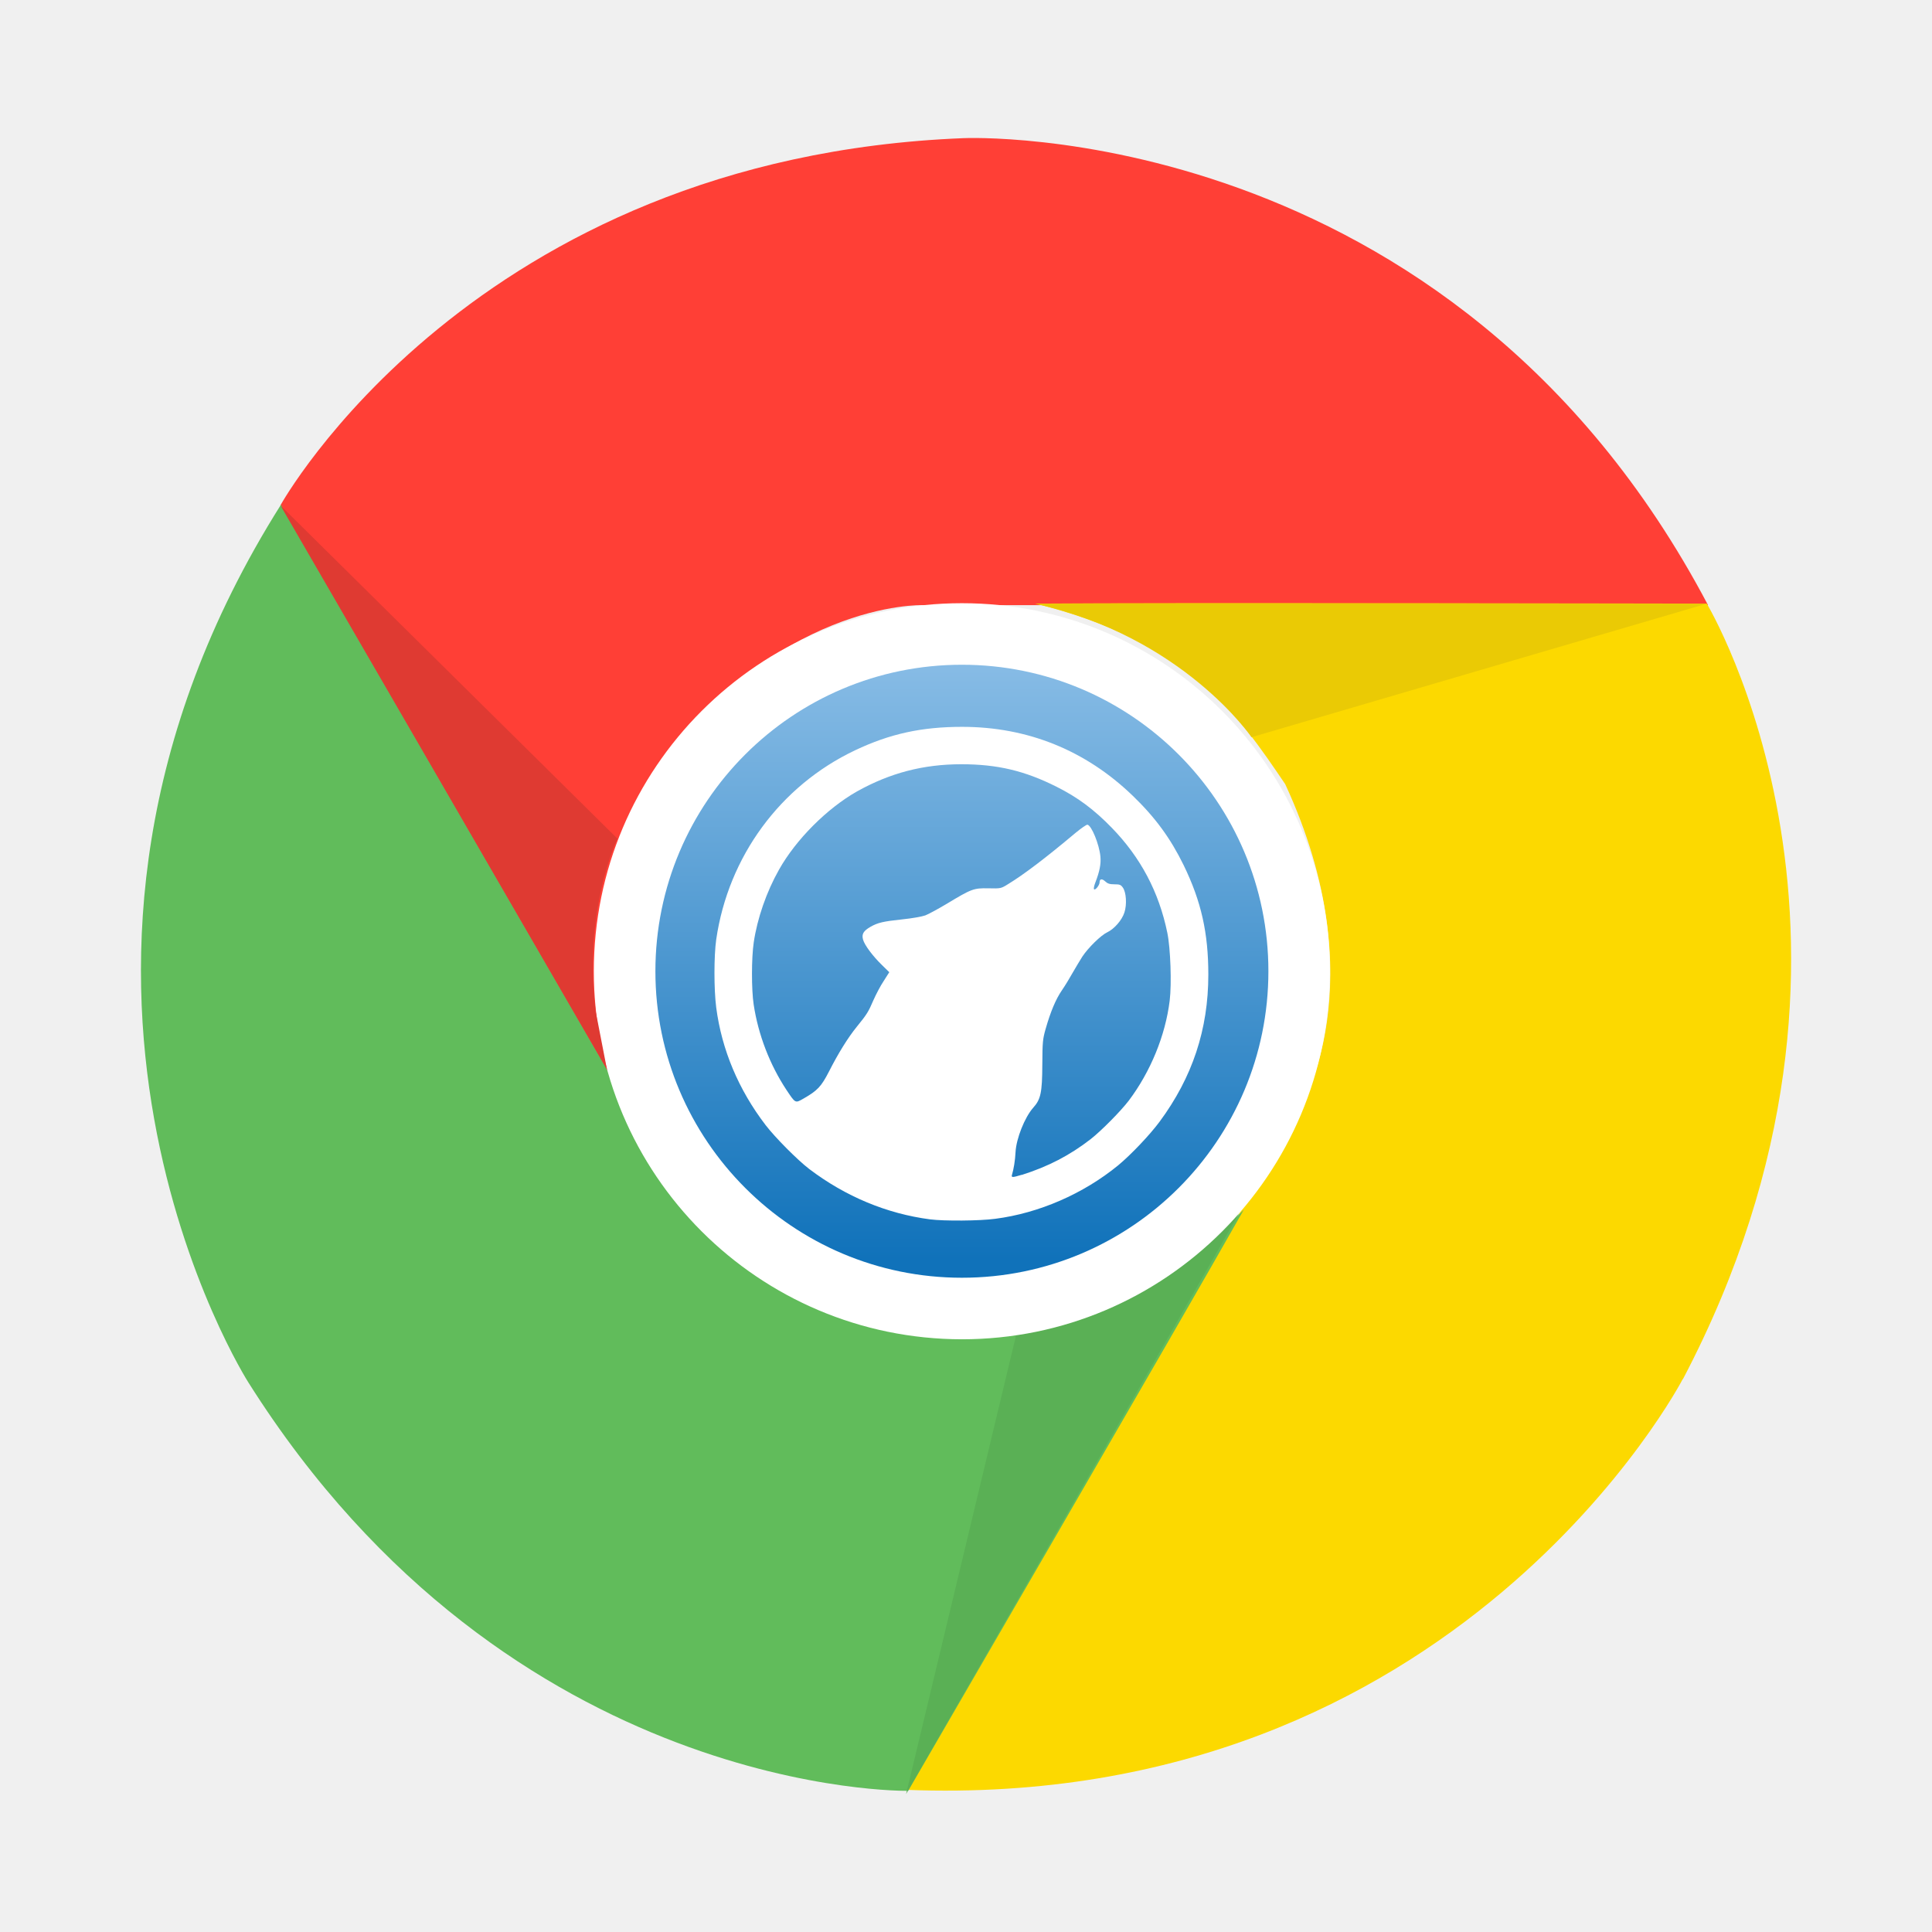
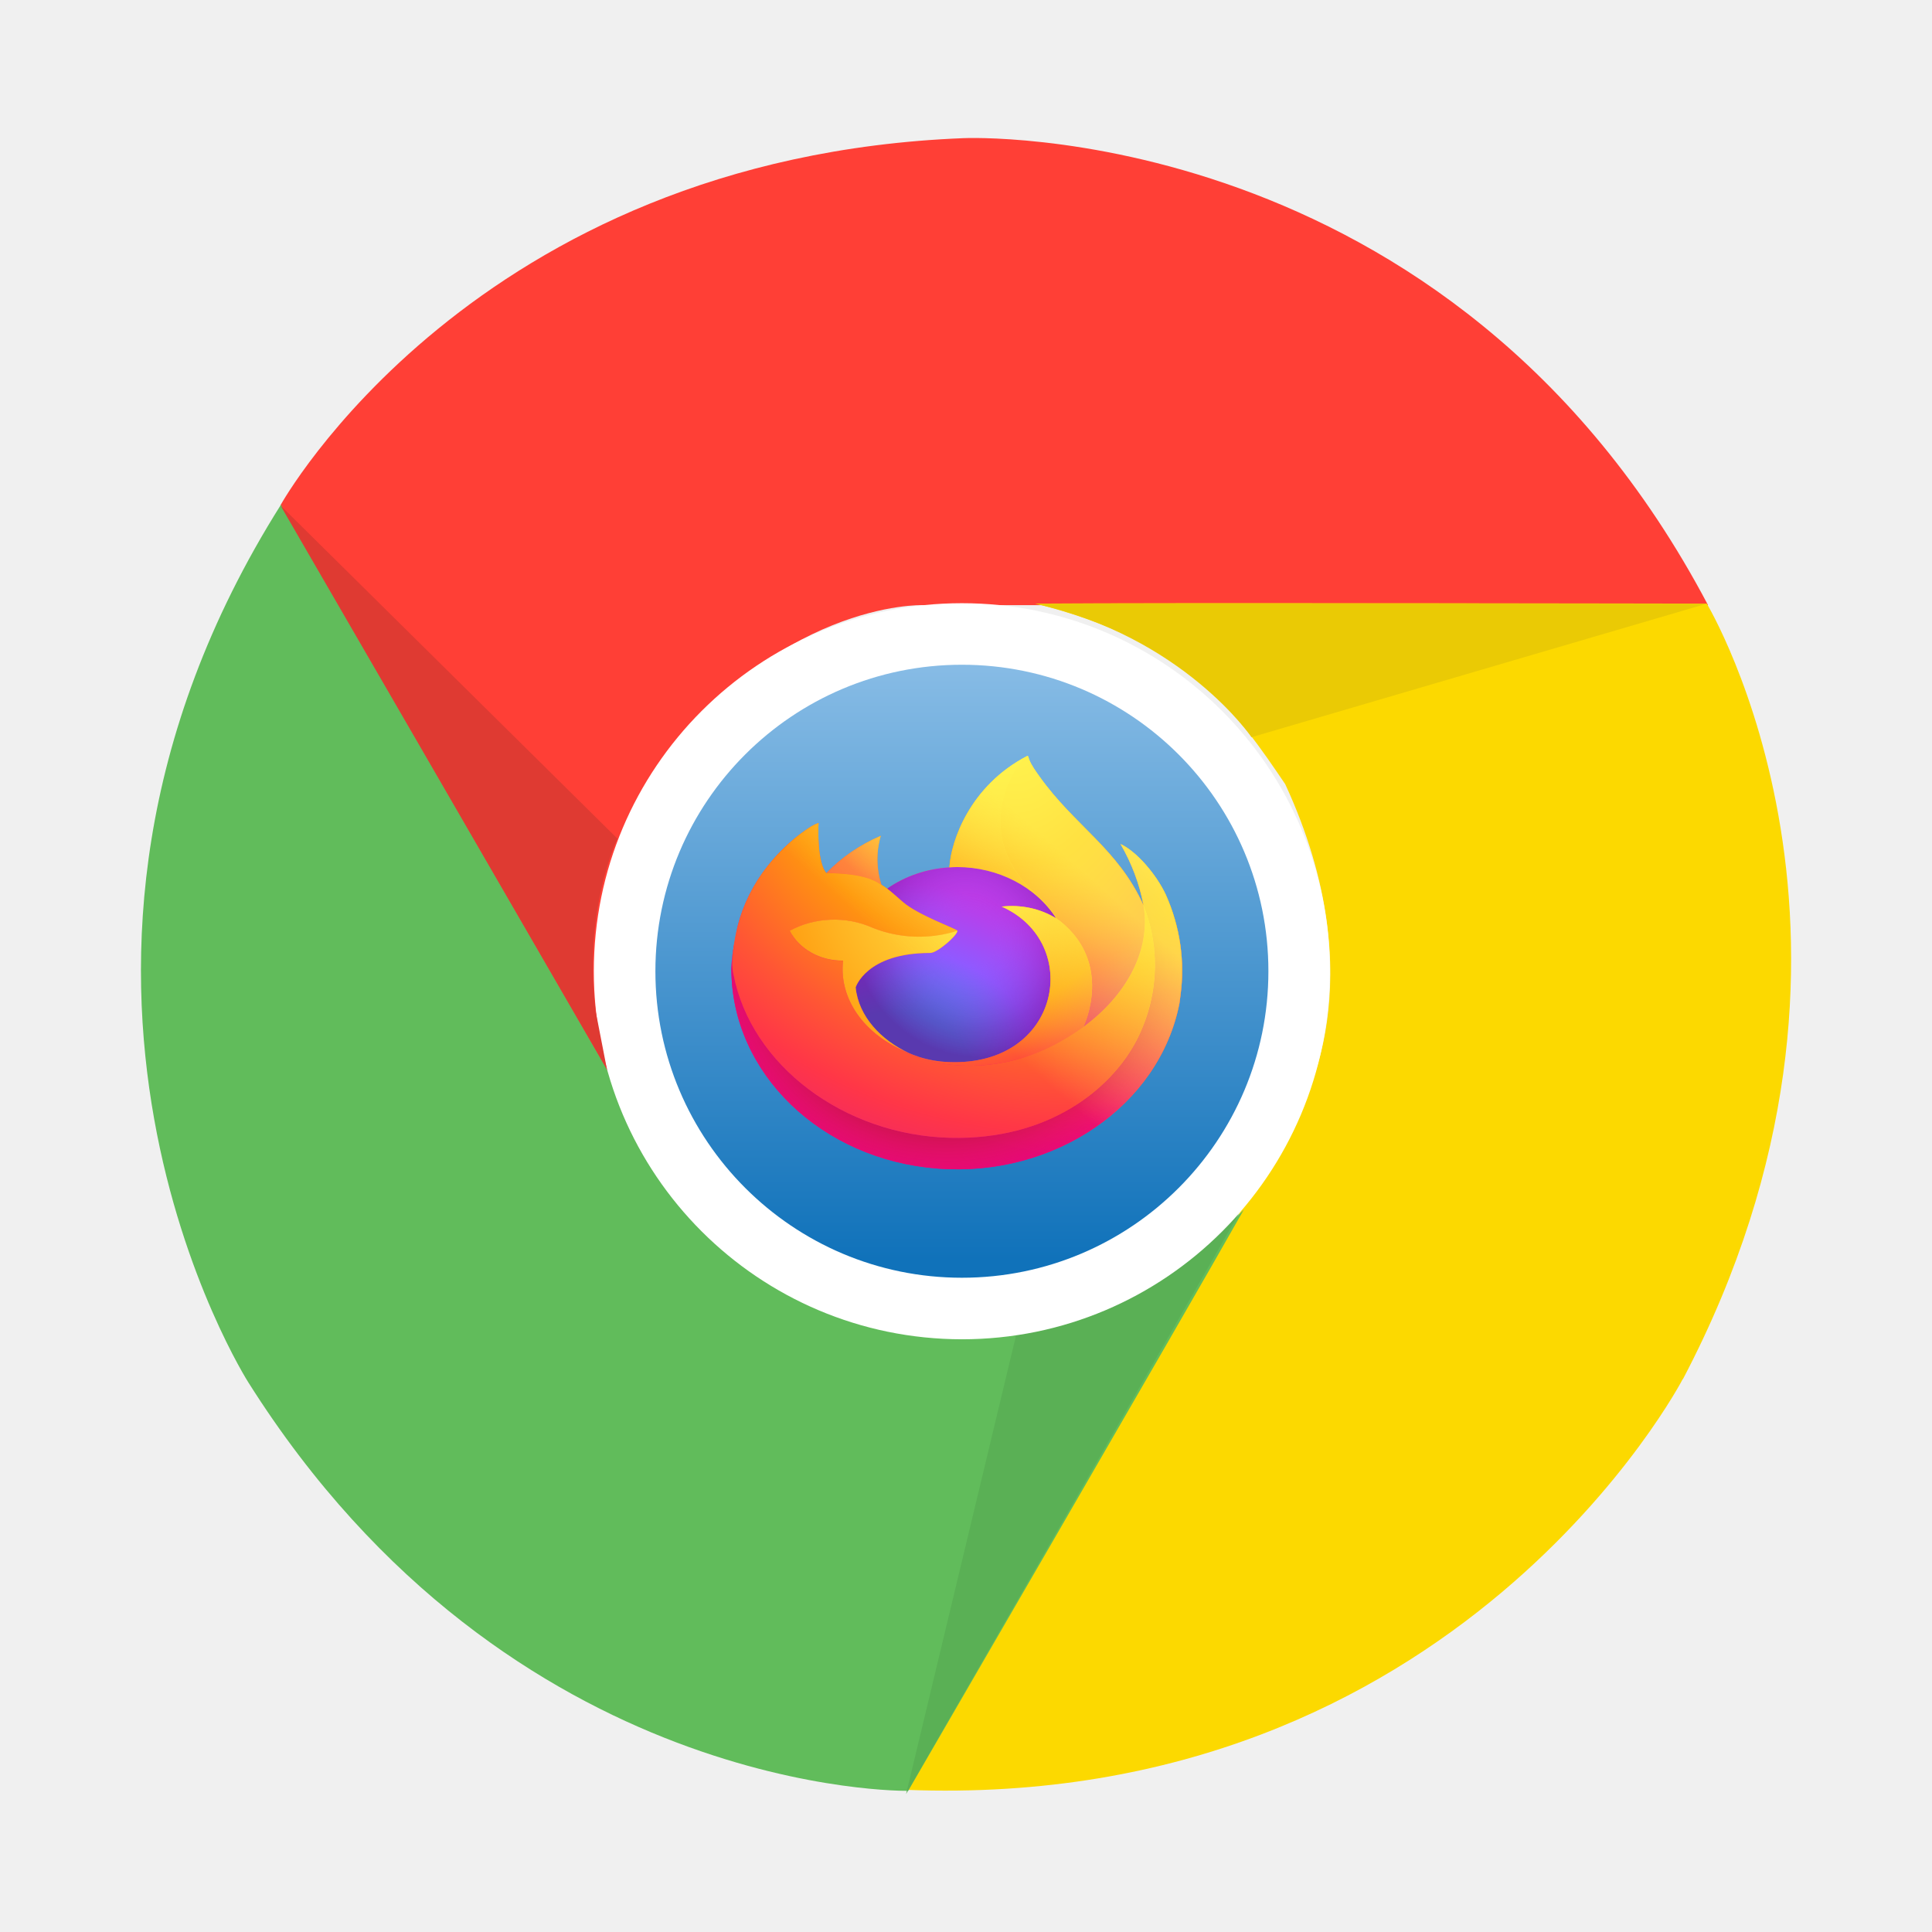
<svg xmlns="http://www.w3.org/2000/svg" width="800px" height="800px" viewBox="0 0 14 14" role="img" focusable="false" aria-hidden="true" version="1.1" id="svg25">
  <defs id="defs7">
    <linearGradient id="a" x1="127.47" x2="127.47" y1="82.259" y2="173.666" gradientUnits="userSpaceOnUse">
      <stop offset="0%" stop-color="#86BBE5" id="stop2" />
      <stop offset="100%" stop-color="#1072BA" id="stop4" />
+     </linearGradient>
+     <linearGradient id="a-3" x1="70.79" x2="6.447" y1="12.39" y2="74.47" gradientTransform="translate(-1.3,-0.004086)" gradientUnits="userSpaceOnUse">
+       <stop stop-color="#fff44f" offset=".048" id="stop4-6" />
+       <stop stop-color="#ffe847" offset=".111" id="stop6" />
+       <stop stop-color="#ffc830" offset=".225" id="stop8" />
+       <stop stop-color="#ff980e" offset=".368" id="stop10" />
+       <stop stop-color="#ff8b16" offset=".401" id="stop12" />
+       <stop stop-color="#ff672a" offset=".462" id="stop14" />
+       <stop stop-color="#ff3647" offset=".534" id="stop16" />
+       <stop stop-color="#e31587" offset=".705" id="stop18" />
+     </linearGradient>
+     <radialGradient id="b" cx="-7907" cy="-8515" r="80.8" gradientTransform="translate(7974,8524)" gradientUnits="userSpaceOnUse">
+       <stop stop-color="#ffbd4f" offset=".129" id="stop21" />
+       <stop stop-color="#ffac31" offset=".186" id="stop23" />
+       <stop stop-color="#ff9d17" offset=".247" id="stop25" />
+       <stop stop-color="#ff980e" offset=".283" id="stop27" />
+       <stop stop-color="#ff563b" offset=".403" id="stop29" />
+       <stop stop-color="#ff3750" offset=".467" id="stop31" />
+       <stop stop-color="#f5156c" offset=".71" id="stop33" />
+       <stop stop-color="#eb0878" offset=".782" id="stop35" />
+       <stop stop-color="#e50080" offset=".86" id="stop37" />
+     </radialGradient>
+     <radialGradient id="c" cx="-7937" cy="-8482" r="80.8" gradientTransform="translate(7974,8524)" gradientUnits="userSpaceOnUse">
+       <stop stop-color="#960e18" offset=".3" id="stop40" />
+       <stop stop-color="#b11927" stop-opacity=".74" offset=".351" id="stop42" />
+       <stop stop-color="#db293d" stop-opacity=".343" offset=".435" id="stop44" />
+       <stop stop-color="#f5334b" stop-opacity=".094" offset=".497" id="stop46" />
+       <stop stop-color="#ff3750" stop-opacity="0" offset=".53" id="stop48" />
+     </radialGradient>
+     <radialGradient id="d" cx="-7927" cy="-8533" r="58.53" gradientTransform="translate(7974,8524)" gradientUnits="userSpaceOnUse">
+       <stop stop-color="#fff44f" offset=".132" id="stop51" />
+       <stop stop-color="#ffdc3e" offset=".252" id="stop53" />
+       <stop stop-color="#ff9d12" offset=".506" id="stop55" />
+       <stop stop-color="#ff980e" offset=".526" id="stop57" />
+     </radialGradient>
+     <radialGradient id="e" cx="-7946" cy="-8461" r="38.47" gradientTransform="translate(7974,8524)" gradientUnits="userSpaceOnUse">
+       <stop stop-color="#3a8ee6" offset=".353" id="stop60" />
+       <stop stop-color="#5c79f0" offset=".472" id="stop62" />
+       <stop stop-color="#9059ff" offset=".669" id="stop64" />
+       <stop stop-color="#c139e6" offset="1" id="stop66" />
+     </radialGradient>
+     <radialGradient id="f" cx="-7936" cy="-8492" r="20.4" gradientTransform="matrix(0.972,-0.235,0.275,1.138,10090,7834)" gradientUnits="userSpaceOnUse">
+       <stop stop-color="#9059ff" stop-opacity="0" offset=".206" id="stop69" />
+       <stop stop-color="#8c4ff3" stop-opacity=".064" offset=".278" id="stop71" />
+       <stop stop-color="#7716a8" stop-opacity=".45" offset=".747" id="stop73" />
+       <stop stop-color="#6e008b" stop-opacity=".6" offset=".975" id="stop75" />
+     </radialGradient>
+     <radialGradient id="g" cx="-7938" cy="-8518" r="27.68" gradientTransform="translate(7974,8524)" gradientUnits="userSpaceOnUse">
+       <stop stop-color="#ffe226" offset="0" id="stop78" />
+       <stop stop-color="#ffdb27" offset=".121" id="stop80" />
+       <stop stop-color="#ffc82a" offset=".295" id="stop82" />
+       <stop stop-color="#ffa930" offset=".502" id="stop84" />
+       <stop stop-color="#ff7e37" offset=".732" id="stop86" />
+       <stop stop-color="#ff7139" offset=".792" id="stop88" />
+     </radialGradient>
+     <radialGradient id="h" cx="-7916" cy="-8536" r="118.1" gradientTransform="translate(7974,8524)" gradientUnits="userSpaceOnUse">
+       <stop stop-color="#fff44f" offset=".113" id="stop91" />
+       <stop stop-color="#ff980e" offset=".456" id="stop93" />
+       <stop stop-color="#ff5634" offset=".622" id="stop95" />
+       <stop stop-color="#ff3647" offset=".716" id="stop97" />
+       <stop stop-color="#e31587" offset=".904" id="stop99" />
+     </radialGradient>
+     <radialGradient id="i" cx="-7927" cy="-8523" r="86.5" gradientTransform="matrix(0.105,0.995,-0.653,0.069,-4685,8470)" gradientUnits="userSpaceOnUse">
+       <stop stop-color="#fff44f" offset="0" id="stop102" />
+       <stop stop-color="#ffe847" offset=".06" id="stop104" />
+       <stop stop-color="#ffc830" offset=".168" id="stop106" />
+       <stop stop-color="#ff980e" offset=".304" id="stop108" />
+       <stop stop-color="#ff8b16" offset=".356" id="stop110" />
+       <stop stop-color="#ff672a" offset=".455" id="stop112" />
+       <stop stop-color="#ff3647" offset=".57" id="stop114" />
+       <stop stop-color="#e31587" offset=".737" id="stop116" />
+     </radialGradient>
+     <radialGradient id="j" cx="-7938" cy="-8508" r="73.72" gradientTransform="translate(7974,8524)" gradientUnits="userSpaceOnUse">
+       <stop stop-color="#fff44f" offset=".137" id="stop119" />
+       <stop stop-color="#ff980e" offset=".48" id="stop121" />
+       <stop stop-color="#ff5634" offset=".592" id="stop123" />
+       <stop stop-color="#ff3647" offset=".655" id="stop125" />
+       <stop stop-color="#e31587" offset=".904" id="stop127" />
+     </radialGradient>
+     <radialGradient id="k" cx="-7919" cy="-8504" r="80.69" gradientTransform="translate(7974,8524)" gradientUnits="userSpaceOnUse">
+       <stop stop-color="#fff44f" offset=".094" id="stop130" />
+       <stop stop-color="#ffe141" offset=".231" id="stop132" />
+       <stop stop-color="#ffaf1e" offset=".509" id="stop134" />
+       <stop stop-color="#ff980e" offset=".626" id="stop136" />
+     </radialGradient>
+     <linearGradient id="l" x1="70.01" x2="15.27" y1="12.06" y2="66.81" gradientTransform="translate(-1.3,-0.004086)" gradientUnits="userSpaceOnUse">
+       <stop stop-color="#fff44f" stop-opacity=".8" offset=".167" id="stop139" />
+       <stop stop-color="#fff44f" stop-opacity=".634" offset=".266" id="stop141" />
+       <stop stop-color="#fff44f" stop-opacity=".217" offset=".489" id="stop143" />
+       <stop stop-color="#fff44f" stop-opacity="0" offset=".6" id="stop145" />
    </linearGradient>
  </defs>
  <path fill="#ef3f36" d="M6.985 1.001s3.524-.158 5.392 3.384H6.685S5.611 4.35 4.693 5.654c-.264.547-.547 1.11-.229 2.221-.458-.776-2.432-4.213-2.432-4.213s1.392-2.521 4.952-2.661z" id="path9" style="fill:#ff3f36;fill-opacity:1" />
  <path fill="#fcd900" d="M12.194 9.993S10.568 13.125 6.568 12.97c.494-.855 2.847-4.929 2.847-4.929s.568-.913-.102-2.359c-.341-.502-.689-1.028-1.809-1.308.901-.008 4.864 0 4.864 0s1.484 2.466-.173 5.62z" id="path11" />
  <path fill="#61bc5b" d="M1.8 10.018s-1.9-2.974.236-6.361c.493.855 2.845 4.929 2.845 4.929s.507.949 2.094 1.091c.605-.044 1.234-.082 2.038-.911-.443.784-2.432 4.211-2.432 4.211s-2.88.053-4.781-2.959z" id="path13" />
  <path fill="#5ab055" d="M6.566 13l.801-3.341s.88-.069 1.618-.878c-.458.806-2.419 4.219-2.419 4.219z" id="path15" />
  <path fill="#ffffff" d="M4.303 7.038c0-1.473 1.194-2.667 2.667-2.667S9.637 5.565 9.637 7.038c0 1.473-1.194 2.667-2.667 2.667C5.497 9.703 4.303 8.51 4.303 7.038z" id="path17" />
  <path fill="url(#a)" d="M80.004 129.056c0-26.198 21.234-47.467 47.468-47.467 26.198 0 47.467 21.234 47.467 47.467 0 26.199-21.233 47.468-47.467 47.468-26.199 0-47.468-21.269-47.468-47.468z" transform="translate(1.005895 .9994256) scale(.04679)" id="path19" />
  <path fill="#eaca05" d="M12.366 4.375L9.069 5.342s-.498-.73-1.567-.967c.928-.005 4.863 0 4.863 0z" id="path21" />
  <path fill="#df3a32" d="M4.4 7.753c-.463-.802-2.368-4.091-2.368-4.091l2.442 2.415s-.25.516-.157 1.254l.082.422z" id="path23" />
-   <path style="fill:#ffffff;stroke-width:0.009" d="M 6.74,8.836 C 6.426,8.795 6.126,8.67 5.864,8.471 5.779,8.406 5.618,8.244 5.548,8.153 5.352,7.897 5.23,7.607 5.19,7.301 5.173,7.169 5.173,6.928 5.19,6.808 5.277,6.208 5.654,5.694 6.196,5.437 6.449,5.317 6.679,5.267 6.972,5.267 c 0.474,0 0.895,0.17 1.236,0.499 0.164,0.158 0.274,0.309 0.369,0.503 0.128,0.263 0.179,0.492 0.179,0.793 0,0.397 -0.115,0.744 -0.353,1.066 C 8.332,8.224 8.194,8.369 8.102,8.445 7.85,8.651 7.529,8.791 7.211,8.832 7.101,8.847 6.841,8.849 6.74,8.836 Z M 7.404,8.514 C 7.596,8.453 7.752,8.372 7.903,8.255 7.983,8.192 8.121,8.052 8.18,7.975 8.337,7.766 8.445,7.504 8.476,7.251 8.491,7.129 8.482,6.871 8.459,6.76 8.398,6.463 8.265,6.213 8.057,5.999 7.927,5.865 7.808,5.777 7.656,5.701 7.425,5.585 7.227,5.538 6.966,5.538 6.691,5.538 6.45,5.601 6.21,5.735 5.993,5.858 5.768,6.083 5.645,6.302 5.554,6.463 5.488,6.654 5.462,6.828 c -0.017,0.114 -0.017,0.342 -6.653e-4,0.451 0.033,0.219 0.117,0.436 0.237,0.618 0.066,0.099 0.064,0.098 0.122,0.065 C 5.924,7.903 5.951,7.874 6.008,7.763 6.074,7.633 6.144,7.52 6.208,7.441 6.282,7.35 6.292,7.334 6.329,7.248 6.348,7.205 6.381,7.142 6.404,7.108 L 6.444,7.045 6.392,6.994 C 6.322,6.926 6.265,6.848 6.254,6.809 c -0.011,-0.04 0.002,-0.063 0.054,-0.093 0.053,-0.03 0.09,-0.039 0.231,-0.054 0.069,-0.007 0.143,-0.02 0.167,-0.029 0.023,-0.009 0.093,-0.047 0.155,-0.084 0.179,-0.108 0.194,-0.114 0.301,-0.112 0.091,0.002 0.091,0.002 0.144,-0.031 0.112,-0.068 0.274,-0.191 0.487,-0.37 0.041,-0.034 0.08,-0.061 0.087,-0.06 0.03,0.006 0.085,0.141 0.094,0.23 0.005,0.054 -0.005,0.107 -0.037,0.19 -0.009,0.023 -0.013,0.044 -0.009,0.048 0.009,0.009 0.04,-0.03 0.04,-0.05 0,-0.026 0.017,-0.029 0.041,-0.007 0.017,0.016 0.032,0.021 0.066,0.021 0.038,0 0.047,0.003 0.061,0.023 0.025,0.033 0.031,0.123 0.012,0.181 -0.018,0.056 -0.074,0.12 -0.125,0.144 -0.045,0.021 -0.137,0.111 -0.18,0.176 -0.016,0.025 -0.047,0.077 -0.069,0.115 -0.021,0.038 -0.057,0.097 -0.079,0.129 -0.044,0.064 -0.082,0.154 -0.118,0.28 -0.021,0.074 -0.023,0.094 -0.024,0.26 -0.001,0.201 -0.011,0.25 -0.066,0.311 -0.062,0.07 -0.123,0.224 -0.128,0.322 -0.003,0.061 -0.013,0.121 -0.026,0.165 -0.006,0.02 0.005,0.019 0.071,-0.001 z" id="path847" />
+   <g transform="matrix(0.04219561,0,0,0.03746148,5.299612,5.478989)" id="g174">
+     <path d="m 74.62,26.83 c -1.684,-4.052 -5.1,-8.427 -7.775,-9.81 a 40.27,40.27 0 0 1 3.925,11.76 l 0.007,0.065 C 66.395,17.925 58.967,13.515 52.897,3.925 52.59,3.44 52.283,2.954 51.984,2.441 51.813,2.148 51.676,1.884 51.557,1.641 a 7.053,7.053 0 0 1 -0.578,-1.535 0.1,0.1 0 0 0 -0.088,-0.1 0.138,0.138 0 0 0 -0.073,0 c -0.005,0 -0.013,0.009 -0.019,0.011 -0.006,0.002 -0.019,0.011 -0.028,0.015 l 0.015,-0.026 c -9.735,5.7 -13.04,16.25 -13.34,21.53 a 19.39,19.39 0 0 0 -10.67,4.111 11.59,11.59 0 0 0 -1,-0.758 17.97,17.97 0 0 1 -0.109,-9.473 28.7,28.7 0 0 0 -9.329,7.21 H 16.32 c -1.536,-1.947 -1.428,-8.367 -1.34,-9.708 a 6.928,6.928 0 0 0 -1.294,0.687 28.22,28.22 0 0 0 -3.788,3.245 33.84,33.84 0 0 0 -3.623,4.347 v 0.006 -0.007 a 32.73,32.73 0 0 0 -5.2,11.74 l -0.052,0.256 c -0.073,0.341 -0.336,2.049 -0.381,2.42 0,0.029 -0.006,0.056 -0.009,0.085 A 36.94,36.94 0 0 0 0.004,41.04 v 0.2 a 38.76,38.76 0 0 0 76.95,6.554 c 0.065,-0.5 0.118,-0.995 0.176,-1.5 A 39.86,39.86 0 0 0 74.616,26.824 Z M 29.95,57.17 c 0.181,0.087 0.351,0.181 0.537,0.264 l 0.027,0.017 Q 30.232,57.316 29.95,57.17 Z m 8.878,-23.38 m 31.95,-4.934 v -0.037 l 0.007,0.041 z" fill="url(#a)" id="path150" style="fill:url(#a-3)" />
+     <path d="m 74.62,26.83 c -1.684,-4.052 -5.1,-8.427 -7.775,-9.81 a 40.27,40.27 0 0 1 3.925,11.76 v 0.037 l 0.007,0.041 a 35.1,35.1 0 0 1 -1.206,26.16 c -4.442,9.531 -15.19,19.3 -32.02,18.82 -18.18,-0.515 -34.2,-14.01 -37.19,-31.68 -0.545,-2.787 0,-4.2 0.274,-6.465 a 28.88,28.88 0 0 0 -0.623,5.348 v 0.2 a 38.76,38.76 0 0 0 76.95,6.554 c 0.065,-0.5 0.118,-0.995 0.176,-1.5 a 39.86,39.86 0 0 0 -2.514,-19.47 z" fill="url(#b)" id="path152" style="fill:url(#b)" />
+     <path d="m 74.62,26.83 c -1.684,-4.052 -5.1,-8.427 -7.775,-9.81 a 40.27,40.27 0 0 1 3.925,11.76 v 0.037 l 0.007,0.041 a 35.1,35.1 0 0 1 -1.206,26.16 c -4.442,9.531 -15.19,19.3 -32.02,18.82 -18.18,-0.515 -34.2,-14.01 -37.19,-31.68 -0.545,-2.787 0,-4.2 0.274,-6.465 a 28.88,28.88 0 0 0 -0.623,5.348 v 0.2 a 38.76,38.76 0 0 0 76.95,6.554 c 0.065,-0.5 0.118,-0.995 0.176,-1.5 a 39.86,39.86 0 0 0 -2.514,-19.47 z" fill="url(#c)" id="path154" style="fill:url(#c)" />
+     <path d="m 55.78,31.38 c 0.084,0.059 0.162,0.118 0.241,0.177 a 21.1,21.1 0 0 0 -3.6,-4.695 C 40.371,14.812 49.264,0.742 50.763,0.022 L 50.778,0 c -9.735,5.7 -13.04,16.25 -13.34,21.53 0.452,-0.031 0.9,-0.069 1.362,-0.069 a 19.56,19.56 0 0 1 16.98,9.917 z" fill="url(#d)" id="path156" style="fill:url(#d)" />
+     <path d="m 38.82,33.79 c -0.064,0.964 -3.47,4.289 -4.661,4.289 -11.02,0 -12.81,6.667 -12.81,6.667 0.488,5.614 4.4,10.24 9.129,12.68 0.216,0.112 0.435,0.213 0.654,0.312 q 0.569,0.252 1.138,0.466 a 17.24,17.24 0 0 0 5.043,0.973 c 19.32,0.906 23.06,-23.1 9.119,-30.07 a 13.38,13.38 0 0 1 9.345,2.269 19.56,19.56 0 0 0 -16.98,-9.917 c -0.46,0 -0.91,0.038 -1.362,0.069 a 19.39,19.39 0 0 0 -10.67,4.111 c 0.591,0.5 1.258,1.168 2.663,2.553 2.63,2.591 9.375,5.275 9.39,5.59 z" fill="url(#e)" id="path158" style="fill:url(#e)" />
+     <path d="m 38.82,33.79 c -0.064,0.964 -3.47,4.289 -4.661,4.289 -11.02,0 -12.81,6.667 -12.81,6.667 0.488,5.614 4.4,10.24 9.129,12.68 0.216,0.112 0.435,0.213 0.654,0.312 q 0.569,0.252 1.138,0.466 a 17.24,17.24 0 0 0 5.043,0.973 c 19.32,0.906 23.06,-23.1 9.119,-30.07 a 13.38,13.38 0 0 1 9.345,2.269 19.56,19.56 0 0 0 -16.98,-9.917 c -0.46,0 -0.91,0.038 -1.362,0.069 a 19.39,19.39 0 0 0 -10.67,4.111 c 0.591,0.5 1.258,1.168 2.663,2.553 2.63,2.591 9.375,5.275 9.39,5.59 z" fill="url(#f)" id="path160" style="fill:url(#f)" />
+     <path d="m 24.96,24.36 c 0.314,0.2 0.573,0.374 0.8,0.531 a 17.97,17.97 0 0 1 -0.109,-9.473 28.7,28.7 0 0 0 -9.329,7.21 c 0.189,-0.005 5.811,-0.106 8.638,1.732 z" fill="url(#g)" id="path162" style="fill:url(#g)" />
+     <path d="m 0.354,42.16 c 2.991,17.67 19.01,31.17 37.19,31.68 16.83,0.476 27.58,-9.294 32.02,-18.82 A 35.1,35.1 0 0 0 70.77,28.86 v -0.037 c 0,-0.029 -0.006,-0.046 0,-0.037 l 0.007,0.065 c 1.375,8.977 -3.191,17.67 -10.33,23.56 l -0.022,0.05 c -13.91,11.33 -27.22,6.834 -29.91,5 Q 30.233,57.326 29.951,57.18 C 21.842,53.304 18.491,45.92 19.211,39.58 a 9.953,9.953 0 0 1 -9.181,-5.775 14.62,14.62 0 0 1 14.25,-0.572 19.3,19.3 0 0 0 14.55,0.572 c -0.015,-0.315 -6.76,-3 -9.39,-5.59 -1.405,-1.385 -2.072,-2.052 -2.663,-2.553 a 11.59,11.59 0 0 0 -1,-0.758 c -0.23,-0.157 -0.489,-0.327 -0.8,-0.531 -2.827,-1.838 -8.449,-1.737 -8.635,-1.732 h -0.018 c -1.536,-1.947 -1.428,-8.367 -1.34,-9.708 A 6.928,6.928 0 0 0 13.69,13.62 28.22,28.22 0 0 0 9.902,16.865 33.84,33.84 0 0 0 6.264,21.202 v 0.006 -0.007 a 32.73,32.73 0 0 0 -5.2,11.74 C 1.045,33.02 -0.332,39.04 0.347,42.162 Z" fill="url(#h)" id="path164" style="fill:url(#h)" />
+     <path d="m 52.42,26.86 a 21.1,21.1 0 0 1 3.6,4.7 c 0.213,0.161 0.412,0.321 0.581,0.476 8.787,8.1 4.183,19.55 3.84,20.36 7.138,-5.881 11.7,-14.58 10.33,-23.56 C 66.387,17.906 58.951,13.496 52.891,3.906 52.584,3.421 52.277,2.935 51.978,2.422 51.807,2.129 51.67,1.865 51.551,1.622 a 7.053,7.053 0 0 1 -0.578,-1.535 0.1,0.1 0 0 0 -0.088,-0.1 0.138,0.138 0 0 0 -0.073,0 c -0.005,0 -0.013,0.009 -0.019,0.011 -0.006,0.002 -0.019,0.011 -0.028,0.015 -1.499,0.711 -10.39,14.79 1.66,26.83 z" fill="url(#i)" id="path166" style="fill:url(#i)" />
+     <path d="M 56.6,32.04 C 56.431,31.885 56.232,31.725 56.019,31.564 55.94,31.505 55.862,31.446 55.778,31.387 a 13.38,13.38 0 0 0 -9.345,-2.269 c 13.94,6.97 10.2,30.97 -9.119,30.07 a 17.24,17.24 0 0 1 -5.043,-0.973 q -0.569,-0.213 -1.138,-0.466 c -0.219,-0.1 -0.438,-0.2 -0.654,-0.312 l 0.027,0.017 c 2.694,1.839 16,6.332 29.91,-5 l 0.022,-0.05 c 0.347,-0.81 4.951,-12.26 -3.84,-20.36 z" fill="url(#j)" id="path168" style="fill:url(#j)" />
+     <path d="m 21.35,44.74 c 0,0 1.789,-6.667 12.81,-6.667 1.191,0 4.6,-3.325 4.661,-4.289 a 19.3,19.3 0 0 1 -14.55,-0.572 14.62,14.62 0 0 0 -14.25,0.572 9.953,9.953 0 0 0 9.181,5.775 c -0.718,6.337 2.632,13.72 10.74,17.6 0.181,0.087 0.351,0.181 0.537,0.264 -4.733,-2.445 -8.641,-7.069 -9.129,-12.68 z" fill="url(#k)" id="path170" style="fill:url(#k)" />
+     <path d="m 74.62,26.83 c -1.684,-4.052 -5.1,-8.427 -7.775,-9.81 a 40.27,40.27 0 0 1 3.925,11.76 l 0.007,0.065 C 66.395,17.925 58.967,13.515 52.897,3.925 52.59,3.44 52.283,2.954 51.984,2.441 51.813,2.148 51.676,1.884 51.557,1.641 a 7.053,7.053 0 0 1 -0.578,-1.535 0.1,0.1 0 0 0 -0.088,-0.1 0.138,0.138 0 0 0 -0.073,0 c -0.005,0 -0.013,0.009 -0.019,0.011 -0.006,0.002 -0.019,0.011 -0.028,0.015 l 0.015,-0.026 c -9.735,5.7 -13.04,16.25 -13.34,21.53 0.452,-0.031 0.9,-0.069 1.362,-0.069 a 19.56,19.56 0 0 1 16.98,9.917 13.38,13.38 0 0 0 -9.345,-2.269 c 13.94,6.97 10.2,30.97 -9.119,30.07 a 17.24,17.24 0 0 1 -5.043,-0.973 q -0.569,-0.213 -1.138,-0.466 c -0.219,-0.1 -0.438,-0.2 -0.654,-0.312 l 0.027,0.017 Q 30.234,57.316 29.952,57.17 c 0.181,0.087 0.351,0.181 0.537,0.264 -4.733,-2.446 -8.641,-7.07 -9.129,-12.68 0,0 1.789,-6.667 12.81,-6.667 1.191,0 4.6,-3.325 4.661,-4.289 -0.015,-0.315 -6.76,-3 -9.39,-5.59 -1.405,-1.385 -2.072,-2.052 -2.663,-2.553 a 11.59,11.59 0 0 0 -1,-0.758 17.97,17.97 0 0 1 -0.109,-9.473 28.7,28.7 0 0 0 -9.329,7.21 h -0.018 c -1.536,-1.947 -1.428,-8.367 -1.34,-9.708 A 6.928,6.928 0 0 0 13.688,13.613 28.22,28.22 0 0 0 9.9,16.858 33.84,33.84 0 0 0 6.277,21.205 v 0.006 -0.007 a 32.73,32.73 0 0 0 -5.2,11.74 L 1.025,33.2 c -0.073,0.341 -0.4,2.073 -0.447,2.445 a 45.09,45.09 0 0 0 -0.572,5.403 v 0.2 a 38.76,38.76 0 0 0 76.95,6.554 c 0.065,-0.5 0.118,-0.995 0.176,-1.5 a 39.86,39.86 0 0 0 -2.514,-19.47 z m -3.845,1.991 0.007,0.041 z" fill="url(#l)" id="path172" style="fill:url(#l)" />
+   </g>
</svg>
